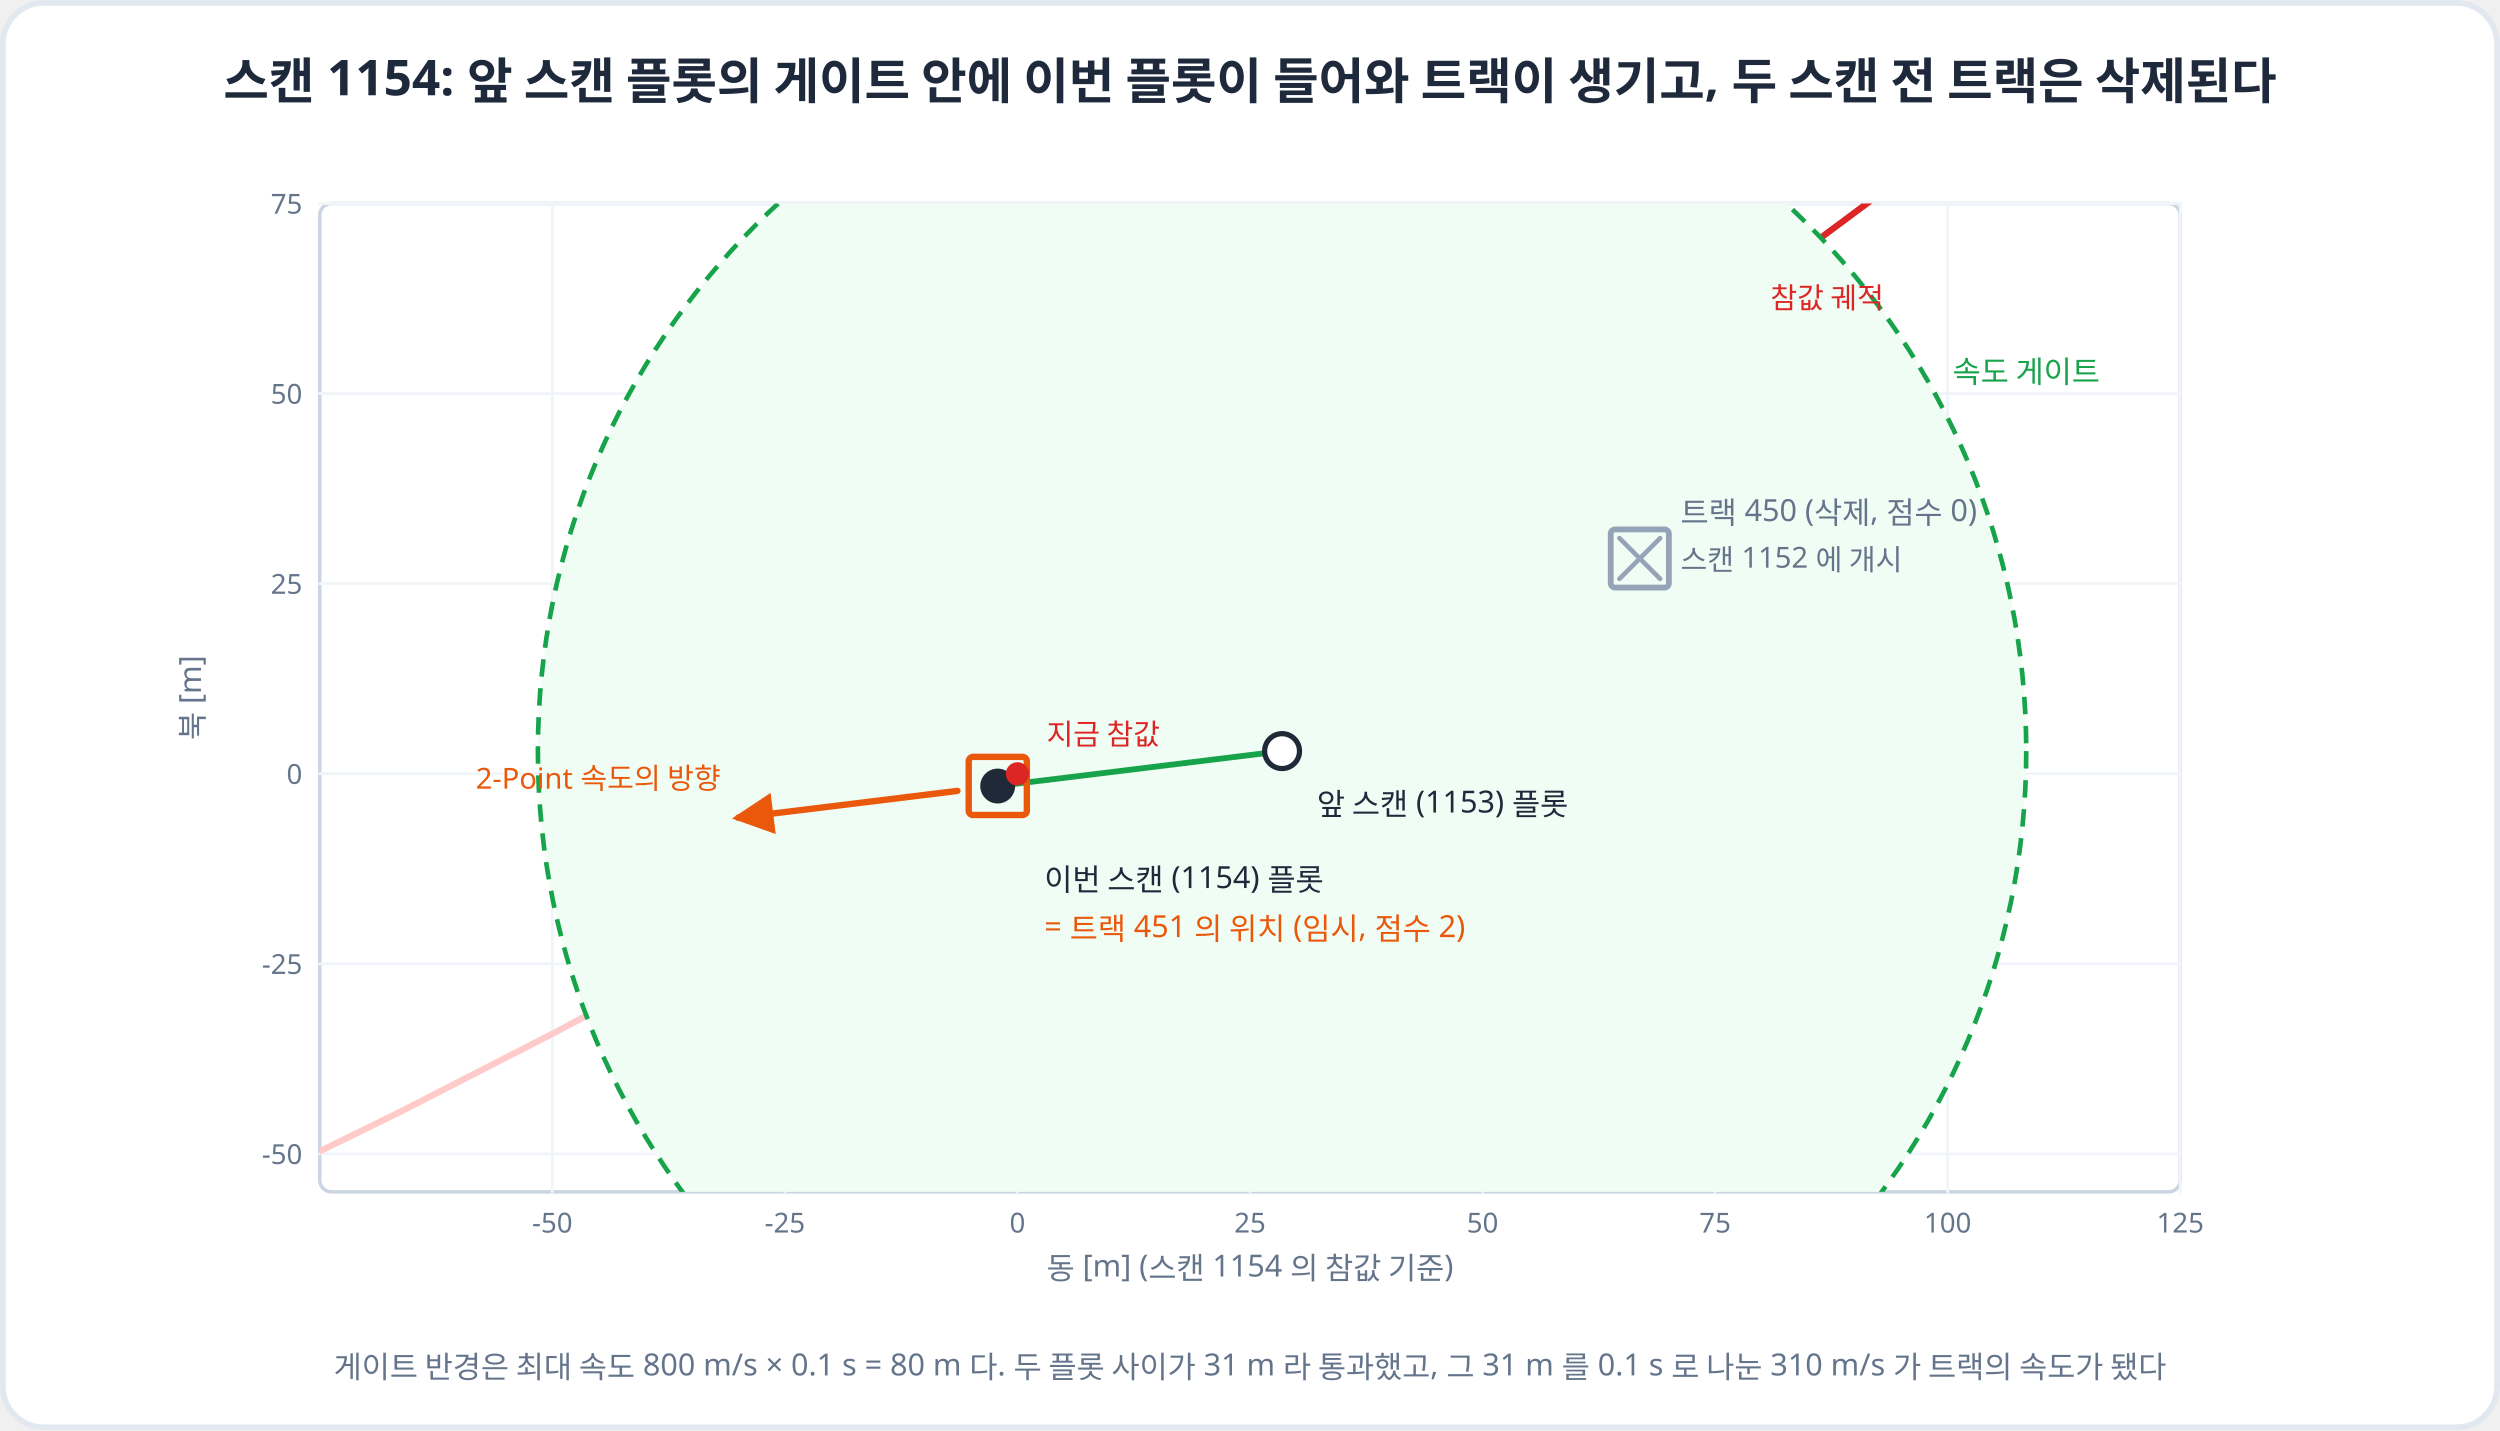
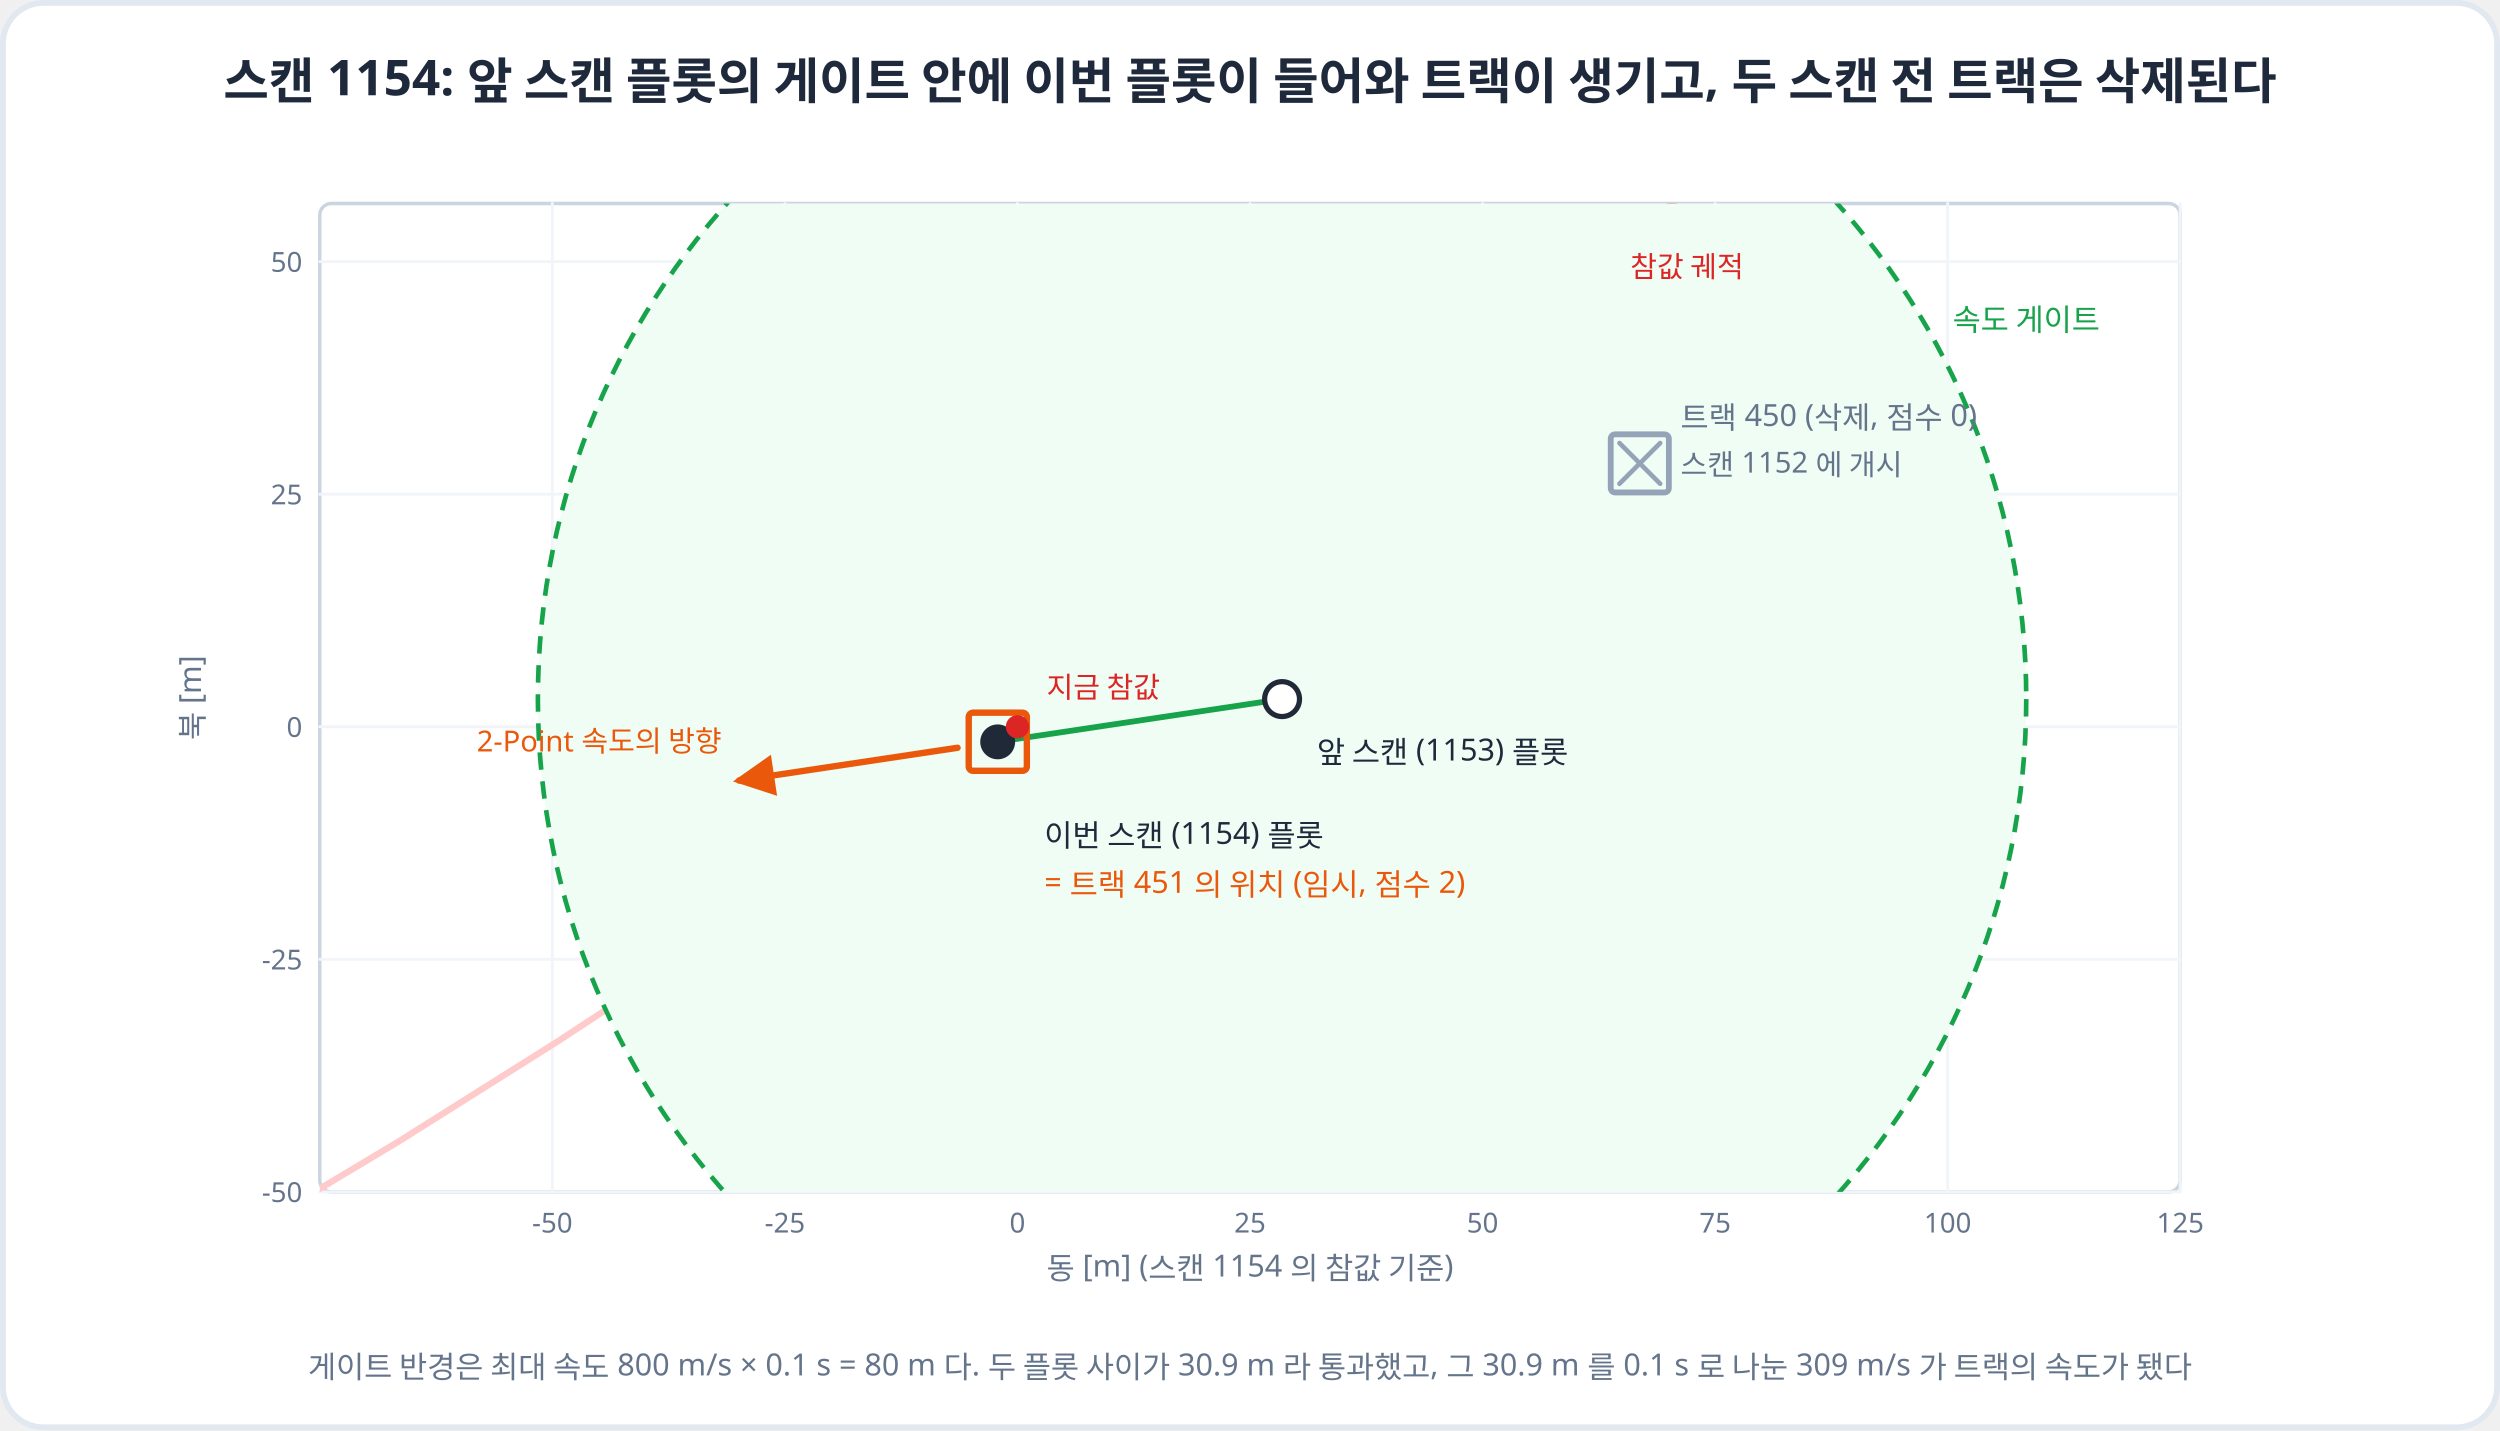
<svg xmlns="http://www.w3.org/2000/svg" width="2580" height="1476" viewBox="0 0 860 492" font-family="Segoe UI, Malgun Gothic, Apple SD Gothic Neo, sans-serif">
  <defs>
    <marker id="ar-mute" viewBox="0 0 10 10" refX="8.5" refY="5" markerWidth="6.5" markerHeight="6.5" orient="auto-start-reverse">
      <path d="M0,0 L10,5 L0,10 z" fill="#64748b" />
    </marker>
    <marker id="ar-blue" viewBox="0 0 10 10" refX="8.5" refY="5" markerWidth="6.5" markerHeight="6.5" orient="auto-start-reverse">
      <path d="M0,0 L10,5 L0,10 z" fill="#2563eb" />
    </marker>
    <marker id="ar-orange" viewBox="0 0 10 10" refX="8.5" refY="5" markerWidth="6.5" markerHeight="6.5" orient="auto-start-reverse">
      <path d="M0,0 L10,5 L0,10 z" fill="#ea580c" />
    </marker>
    <marker id="ar-green" viewBox="0 0 10 10" refX="8.5" refY="5" markerWidth="6.5" markerHeight="6.5" orient="auto-start-reverse">
      <path d="M0,0 L10,5 L0,10 z" fill="#16a34a" />
    </marker>
    <marker id="ar-red" viewBox="0 0 10 10" refX="8.5" refY="5" markerWidth="6.5" markerHeight="6.5" orient="auto-start-reverse">
      <path d="M0,0 L10,5 L0,10 z" fill="#dc2626" />
    </marker>
    <marker id="ar-violet" viewBox="0 0 10 10" refX="8.5" refY="5" markerWidth="6.5" markerHeight="6.5" orient="auto-start-reverse">
      <path d="M0,0 L10,5 L0,10 z" fill="#7c3aed" />
    </marker>
    <marker id="ar-axis" viewBox="0 0 10 10" refX="8.5" refY="5" markerWidth="6.5" markerHeight="6.5" orient="auto-start-reverse">
      <path d="M0,0 L10,5 L0,10 z" fill="#94a3b8" />
    </marker>
    <marker id="ar-sky" viewBox="0 0 10 10" refX="8.5" refY="5" markerWidth="6.5" markerHeight="6.5" orient="auto-start-reverse">
      <path d="M0,0 L10,5 L0,10 z" fill="#0284c7" />
    </marker>
    <marker id="ar-ink" viewBox="0 0 10 10" refX="8.5" refY="5" markerWidth="6.5" markerHeight="6.5" orient="auto-start-reverse">
      <path d="M0,0 L10,5 L0,10 z" fill="#1e293b" />
    </marker>
  </defs>
  <rect x="1" y="1" width="858" height="490" rx="14" fill="#ffffff" stroke="#e2e8f0" stroke-width="2" />
  <text x="430" y="34" font-size="17" fill="#1e293b" text-anchor="middle" font-weight="700">스캔 1154: 앞 스캔 플롯의 게이트 안에 이번 플롯이 들어와 트랙이 생기고, 두 스캔 전 트랙은 삭제된다</text>
  <rect x="110" y="70" width="640" height="340" rx="4" fill="#ffffff" stroke="#cbd5e1" stroke-width="1.2" />
  <line x1="190" y1="70" x2="190" y2="410" stroke="#f1f5f9" stroke-width="1" stroke-linecap="round" />
  <text x="190" y="424" font-size="9.5" fill="#64748b" text-anchor="middle">-50</text>
  <line x1="270" y1="70" x2="270" y2="410" stroke="#f1f5f9" stroke-width="1" stroke-linecap="round" />
  <text x="270" y="424" font-size="9.5" fill="#64748b" text-anchor="middle">-25</text>
  <line x1="350" y1="70" x2="350" y2="410" stroke="#f1f5f9" stroke-width="1" stroke-linecap="round" />
  <text x="350" y="424" font-size="9.5" fill="#64748b" text-anchor="middle">0</text>
  <line x1="430" y1="70" x2="430" y2="410" stroke="#f1f5f9" stroke-width="1" stroke-linecap="round" />
  <text x="430" y="424" font-size="9.5" fill="#64748b" text-anchor="middle">25</text>
  <line x1="510" y1="70" x2="510" y2="410" stroke="#f1f5f9" stroke-width="1" stroke-linecap="round" />
  <text x="510" y="424" font-size="9.5" fill="#64748b" text-anchor="middle">50</text>
  <line x1="590" y1="70" x2="590" y2="410" stroke="#f1f5f9" stroke-width="1" stroke-linecap="round" />
  <text x="590" y="424" font-size="9.5" fill="#64748b" text-anchor="middle">75</text>
  <line x1="670" y1="70" x2="670" y2="410" stroke="#f1f5f9" stroke-width="1" stroke-linecap="round" />
  <text x="670" y="424" font-size="9.5" fill="#64748b" text-anchor="middle">100</text>
  <line x1="750" y1="70" x2="750" y2="410" stroke="#f1f5f9" stroke-width="1" stroke-linecap="round" />
  <text x="750" y="424" font-size="9.5" fill="#64748b" text-anchor="middle">125</text>
-   <line x1="110" y1="396.92" x2="750" y2="396.92" stroke="#f1f5f9" stroke-width="1" stroke-linecap="round" />
-   <text x="104" y="400.42" font-size="9.5" fill="#64748b" text-anchor="end">-50</text>
-   <line x1="110" y1="331.54" x2="750" y2="331.54" stroke="#f1f5f9" stroke-width="1" stroke-linecap="round" />
-   <text x="104" y="335.04" font-size="9.5" fill="#64748b" text-anchor="end">-25</text>
-   <line x1="110" y1="266.15" x2="750" y2="266.15" stroke="#f1f5f9" stroke-width="1" stroke-linecap="round" />
-   <text x="104" y="269.65" font-size="9.5" fill="#64748b" text-anchor="end">0</text>
-   <line x1="110" y1="200.77" x2="750" y2="200.77" stroke="#f1f5f9" stroke-width="1" stroke-linecap="round" />
-   <text x="104" y="204.27" font-size="9.5" fill="#64748b" text-anchor="end">25</text>
-   <line x1="110" y1="135.38" x2="750" y2="135.38" stroke="#f1f5f9" stroke-width="1" stroke-linecap="round" />
-   <text x="104" y="138.88" font-size="9.5" fill="#64748b" text-anchor="end">50</text>
-   <line x1="110" y1="70" x2="750" y2="70" stroke="#f1f5f9" stroke-width="1" stroke-linecap="round" />
-   <text x="104" y="73.5" font-size="9.5" fill="#64748b" text-anchor="end">75</text>
+   <line x1="110" y1="410" x2="750" y2="410" stroke="#f1f5f9" stroke-width="1" stroke-linecap="round" />
+   <text x="104" y="413.5" font-size="9.5" fill="#64748b" text-anchor="end">-50</text>
+   <line x1="110" y1="330" x2="750" y2="330" stroke="#f1f5f9" stroke-width="1" stroke-linecap="round" />
+   <text x="104" y="333.5" font-size="9.5" fill="#64748b" text-anchor="end">-25</text>
+   <line x1="110" y1="250" x2="750" y2="250" stroke="#f1f5f9" stroke-width="1" stroke-linecap="round" />
+   <text x="104" y="253.5" font-size="9.5" fill="#64748b" text-anchor="end">0</text>
+   <line x1="110" y1="170" x2="750" y2="170" stroke="#f1f5f9" stroke-width="1" stroke-linecap="round" />
+   <text x="104" y="173.5" font-size="9.5" fill="#64748b" text-anchor="end">25</text>
+   <line x1="110" y1="90" x2="750" y2="90" stroke="#f1f5f9" stroke-width="1" stroke-linecap="round" />
+   <text x="104" y="93.5" font-size="9.5" fill="#64748b" text-anchor="end">50</text>
  <text x="430" y="440" font-size="10.5" fill="#64748b" text-anchor="middle">동 [m]  (스캔 1154 의 참값 기준)</text>
  <text x="70" y="240" font-size="10.5" fill="#64748b" text-anchor="middle" transform="rotate(-90 70 240.0)">북 [m]</text>
  <clipPath id="clipz">
    <rect x="110" y="70" width="640" height="340" />
  </clipPath>
  <g clip-path="url(#clipz)">
-     <path d="M993.2,-240.4 L953.1,-199.6 L912.1,-159.5 L870.1,-120.0 L827.2,-81.2 L783.3,-43.1 L738.6,-5.7 L692.9,31.0 L646.4,66.9 L599.0,102.1 L550.8,136.5 L501.8,170.1 L452.0,202.9 L401.4,234.9 L350.0,266.2" fill="none" stroke="#dc2626" stroke-width="2.2" stroke-linecap="round" stroke-linejoin="round" />
-     <path d="M350.0,266.2 L297.9,296.5 L245.1,326.1 L191.6,354.8 L137.4,382.6 L82.5,409.5 L27.0,435.6" fill="none" stroke="#fecaca" stroke-width="2.2" stroke-linecap="round" stroke-linejoin="round" />
-     <circle cx="441.03" cy="258.38" r="256" fill="#f0fdf4" stroke="#16a34a" stroke-width="1.6" stroke-dasharray="6 4" />
+     <path d="M993.2,-369.8 L953.1,-319.9 L912.1,-270.7 L870.1,-222.5 L827.2,-175.0 L783.3,-128.4 L738.6,-82.6 L692.9,-37.8 L646.4,6.2 L599.0,49.2 L550.8,91.3 L501.8,132.5 L452.0,172.6 L401.4,211.8 L350.0,250.0" fill="none" stroke="#dc2626" stroke-width="2.2" stroke-linecap="round" stroke-linejoin="round" />
+     <path d="M350.0,250.0 L297.9,287.2 L245.1,323.3 L191.6,358.4 L137.4,392.5 L82.5,425.4 L27.0,457.3" fill="none" stroke="#fecaca" stroke-width="2.2" stroke-linecap="round" stroke-linejoin="round" />
+     <circle cx="441.03" cy="240.49" r="256" fill="#f0fdf4" stroke="#16a34a" stroke-width="1.6" stroke-dasharray="6 4" />
  </g>
-   <line x1="441.03" y1="258.38" x2="343.24" y2="270.37" stroke="#16a34a" stroke-width="2.0" stroke-linecap="round" />
-   <circle cx="441.03" cy="258.38" r="6" fill="#ffffff" stroke="#1f2937" stroke-width="1.8" />
-   <path d="M343.2,270.4h0" fill="none" stroke="#1f2937" stroke-width="12" stroke-linecap="round" />
-   <rect x="333.24" y="260.37" width="20" height="20" rx="1.5" fill="none" stroke="#ea580c" stroke-width="2.2" />
-   <line x1="329.35" y1="272.07" x2="253.91" y2="281.31" stroke="#ea580c" stroke-width="2.2" stroke-linecap="round" marker-end="url(#ar-orange)" />
-   <rect x="554.09" y="182.12" width="20" height="20" rx="1.5" fill="none" stroke="#94a3b8" stroke-width="2.0" />
-   <line x1="557.09" y1="185.12" x2="571.09" y2="199.12" stroke="#94a3b8" stroke-width="1.6" stroke-linecap="round" />
-   <line x1="557.09" y1="199.12" x2="571.09" y2="185.12" stroke="#94a3b8" stroke-width="1.6" stroke-linecap="round" />
-   <path d="M350.0,266.2h0" fill="none" stroke="#dc2626" stroke-width="8" stroke-linecap="round" />
-   <text x="453.03" y="280.38" font-size="10.5" fill="#1e293b" text-anchor="start">앞 스캔 (1153) 플롯</text>
-   <text x="359.24" y="306.37" font-size="10.5" fill="#1e293b" text-anchor="start">이번 스캔 (1154) 플롯</text>
-   <text x="359.24" y="322.37" font-size="10.5" fill="#ea580c" text-anchor="start">= 트랙 451 의 위치 (임시, 점수 2)</text>
-   <text x="247.91" y="271.31" font-size="10" fill="#ea580c" text-anchor="end">2-Point 속도의 방향</text>
-   <text x="578.09" y="180.12" font-size="10.5" fill="#64748b" text-anchor="start">트랙 450 (삭제, 점수 0)</text>
-   <text x="578.09" y="196.12" font-size="10" fill="#64748b" text-anchor="start">스캔 1152 에 개시</text>
-   <text x="360" y="256.15" font-size="10" fill="#dc2626" text-anchor="start">지금 참값</text>
-   <text x="671.69" y="131.65" font-size="10.5" fill="#16a34a" text-anchor="start">속도 게이트</text>
-   <text x="609.01" y="106.05" font-size="10" fill="#dc2626" text-anchor="start">참값 궤적</text>
-   <text x="430" y="474" font-size="10.5" fill="#64748b" text-anchor="middle">게이트 반경은 최대 속도 800 m/s × 0.1 s = 80 m 다. 두 플롯 사이가 31 m 라 통과했고, 그 31 m 를 0.1 s 로 나눈 310 m/s 가 트랙의 속도가 됐다</text>
+   <line x1="441.03" y1="240.49" x2="343.24" y2="255.16" stroke="#16a34a" stroke-width="2.0" stroke-linecap="round" />
+   <circle cx="441.03" cy="240.49" r="6" fill="#ffffff" stroke="#1f2937" stroke-width="1.8" />
+   <path d="M343.2,255.2h0" fill="none" stroke="#1f2937" stroke-width="12" stroke-linecap="round" />
+   <rect x="333.24" y="245.16" width="20" height="20" rx="1.5" fill="none" stroke="#ea580c" stroke-width="2.2" />
+   <line x1="329.40" y1="257.23" x2="254.24" y2="268.50" stroke="#ea580c" stroke-width="2.2" stroke-linecap="round" marker-end="url(#ar-orange)" />
+   <rect x="554.09" y="149.41" width="20" height="20" rx="1.5" fill="none" stroke="#94a3b8" stroke-width="2.0" />
+   <line x1="557.09" y1="152.41" x2="571.09" y2="166.41" stroke="#94a3b8" stroke-width="1.6" stroke-linecap="round" />
+   <line x1="557.09" y1="166.41" x2="571.09" y2="152.41" stroke="#94a3b8" stroke-width="1.6" stroke-linecap="round" />
+   <path d="M350.0,250.0h0" fill="none" stroke="#dc2626" stroke-width="8" stroke-linecap="round" />
+   <text x="453.03" y="262.49" font-size="10.5" fill="#1e293b" text-anchor="start">앞 스캔 (1153) 플롯</text>
+   <text x="359.24" y="291.16" font-size="10.5" fill="#1e293b" text-anchor="start">이번 스캔 (1154) 플롯</text>
+   <text x="359.24" y="307.16" font-size="10.5" fill="#ea580c" text-anchor="start">= 트랙 451 의 위치 (임시, 점수 2)</text>
+   <text x="248.24" y="258.50" font-size="10" fill="#ea580c" text-anchor="end">2-Point 속도의 방향</text>
+   <text x="578.09" y="147.41" font-size="10.5" fill="#64748b" text-anchor="start">트랙 450 (삭제, 점수 0)</text>
+   <text x="578.09" y="163.41" font-size="10" fill="#64748b" text-anchor="start">스캔 1152 에 개시</text>
+   <text x="360" y="240" font-size="10" fill="#dc2626" text-anchor="start">지금 참값</text>
+   <text x="671.69" y="113.76" font-size="10.5" fill="#16a34a" text-anchor="start">속도 게이트</text>
+   <text x="560.80" y="95.31" font-size="10" fill="#dc2626" text-anchor="start">참값 궤적</text>
+   <text x="430" y="474" font-size="10.5" fill="#64748b" text-anchor="middle">게이트 반경은 최대 속도 800 m/s × 0.1 s = 80 m 다. 두 플롯 사이가 30.9 m 라 통과했고, 그 30.9 m 를 0.1 s 로 나눈 309 m/s 가 트랙의 속도가 됐다</text>
</svg>
